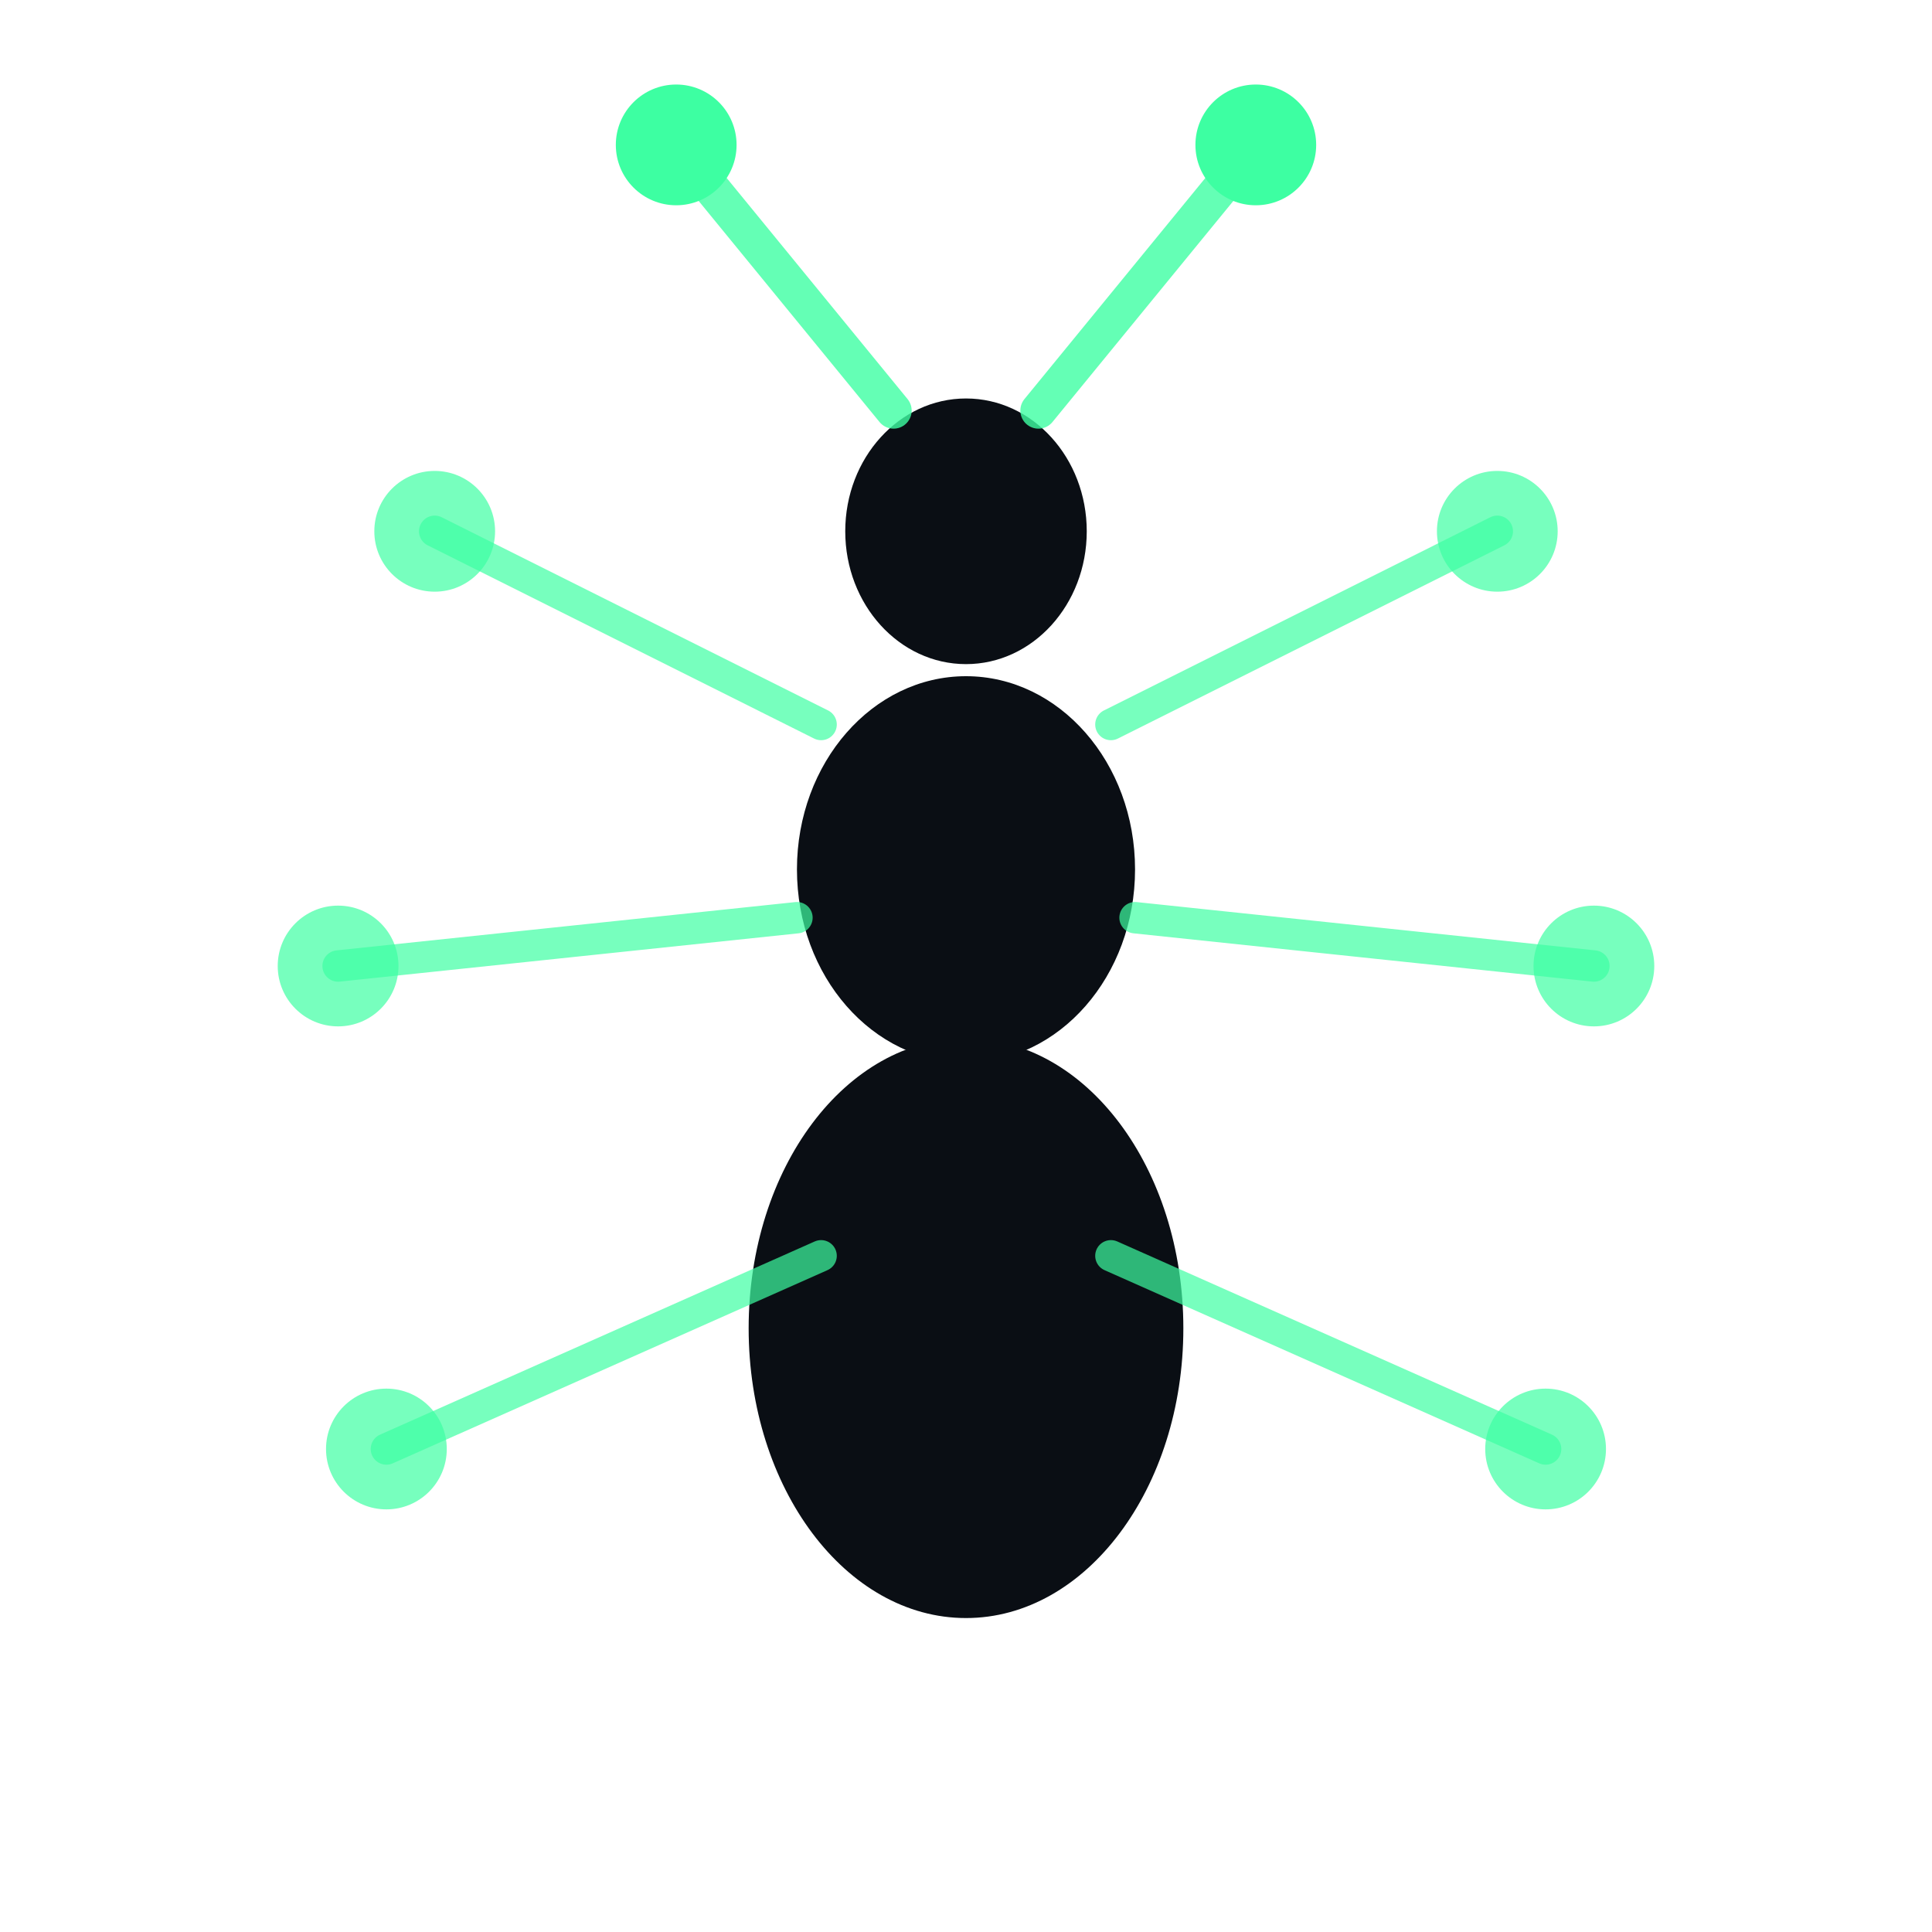
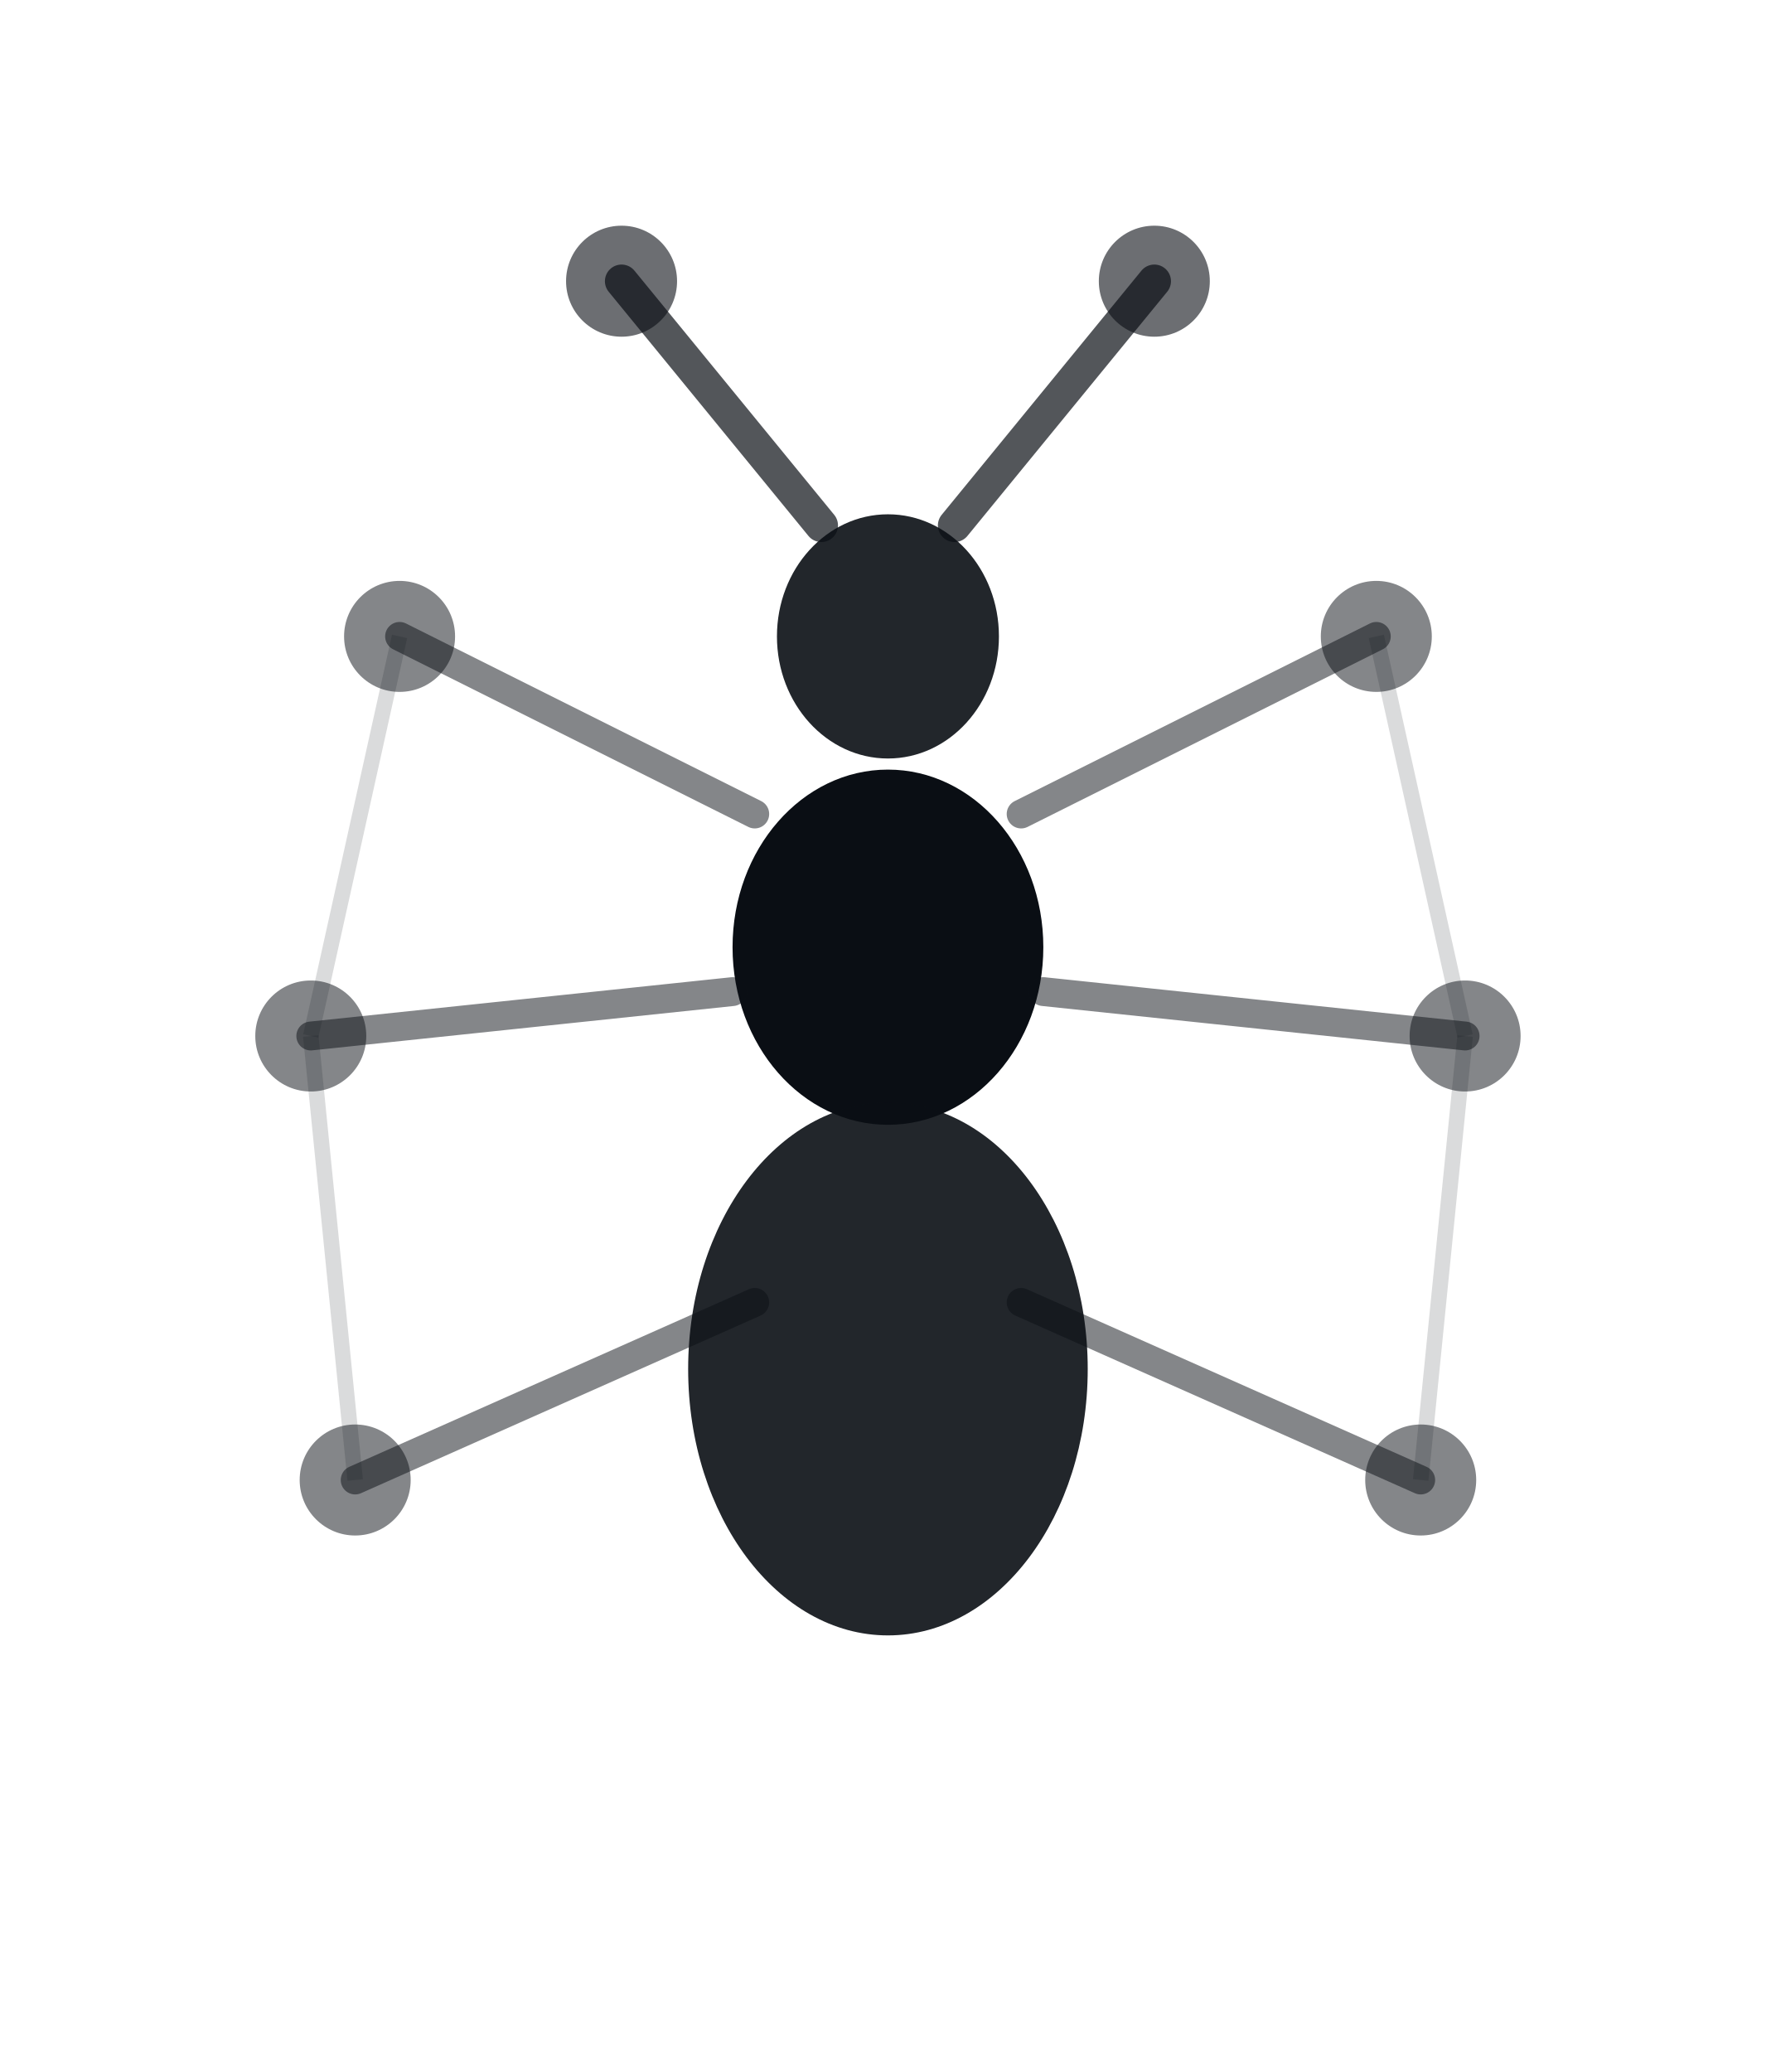
- <svg xmlns="http://www.w3.org/2000/svg" width="200" height="200" viewBox="0 0 80 80" fill="none">
-   <ellipse cx="40" cy="22" rx="5" ry="5.5" fill="#0a0e14" />
+ <svg xmlns="http://www.w3.org/2000/svg" width="24" height="28" viewBox="0 0 80 80" fill="none">
+   <ellipse cx="40" cy="22" rx="5" ry="5.5" fill="#0a0e14" opacity="0.9" />
  <ellipse cx="40" cy="36" rx="7" ry="8" fill="#0a0e14" />
-   <ellipse cx="40" cy="55" rx="9" ry="12" fill="#0a0e14" />
-   <line x1="37" y1="17" x2="28" y2="6" stroke="#3dffa2" stroke-width="1.5" stroke-linecap="round" opacity="0.8" />
-   <line x1="43" y1="17" x2="52" y2="6" stroke="#3dffa2" stroke-width="1.5" stroke-linecap="round" opacity="0.8" />
-   <circle cx="28" cy="6" r="2.5" fill="#3dffa2" />
-   <circle cx="52" cy="6" r="2.5" fill="#3dffa2" />
-   <line x1="34" y1="30" x2="18" y2="22" stroke="#3dffa2" stroke-width="1.3" stroke-linecap="round" opacity="0.7" />
-   <line x1="46" y1="30" x2="62" y2="22" stroke="#3dffa2" stroke-width="1.3" stroke-linecap="round" opacity="0.7" />
-   <circle cx="18" cy="22" r="2.5" fill="#3dffa2" opacity="0.7" />
-   <circle cx="62" cy="22" r="2.5" fill="#3dffa2" opacity="0.7" />
-   <line x1="33" y1="38" x2="14" y2="40" stroke="#3dffa2" stroke-width="1.3" stroke-linecap="round" opacity="0.7" />
-   <line x1="47" y1="38" x2="66" y2="40" stroke="#3dffa2" stroke-width="1.3" stroke-linecap="round" opacity="0.7" />
-   <circle cx="14" cy="40" r="2.5" fill="#3dffa2" opacity="0.7" />
-   <circle cx="66" cy="40" r="2.5" fill="#3dffa2" opacity="0.7" />
-   <line x1="34" y1="52" x2="16" y2="60" stroke="#3dffa2" stroke-width="1.3" stroke-linecap="round" opacity="0.7" />
-   <line x1="46" y1="52" x2="64" y2="60" stroke="#3dffa2" stroke-width="1.3" stroke-linecap="round" opacity="0.7" />
-   <circle cx="16" cy="60" r="2.5" fill="#3dffa2" opacity="0.7" />
-   <circle cx="64" cy="60" r="2.5" fill="#3dffa2" opacity="0.7" />
+   <ellipse cx="40" cy="55" rx="9" ry="12" fill="#0a0e14" opacity="0.9" />
+   <line x1="37" y1="17" x2="28" y2="6" stroke="#0a0e14" stroke-width="1.5" stroke-linecap="round" opacity="0.7" />
+   <line x1="43" y1="17" x2="52" y2="6" stroke="#0a0e14" stroke-width="1.5" stroke-linecap="round" opacity="0.7" />
+   <circle cx="28" cy="6" r="2.5" fill="#0a0e14" opacity="0.6" />
+   <circle cx="52" cy="6" r="2.5" fill="#0a0e14" opacity="0.6" />
+   <line x1="34" y1="30" x2="18" y2="22" stroke="#0a0e14" stroke-width="1.3" stroke-linecap="round" opacity="0.5" />
+   <line x1="46" y1="30" x2="62" y2="22" stroke="#0a0e14" stroke-width="1.3" stroke-linecap="round" opacity="0.5" />
+   <circle cx="18" cy="22" r="2.5" fill="#0a0e14" opacity="0.5" />
+   <circle cx="62" cy="22" r="2.5" fill="#0a0e14" opacity="0.5" />
+   <line x1="33" y1="38" x2="14" y2="40" stroke="#0a0e14" stroke-width="1.3" stroke-linecap="round" opacity="0.5" />
+   <line x1="47" y1="38" x2="66" y2="40" stroke="#0a0e14" stroke-width="1.3" stroke-linecap="round" opacity="0.5" />
+   <circle cx="14" cy="40" r="2.5" fill="#0a0e14" opacity="0.5" />
+   <circle cx="66" cy="40" r="2.5" fill="#0a0e14" opacity="0.5" />
+   <line x1="34" y1="52" x2="16" y2="60" stroke="#0a0e14" stroke-width="1.3" stroke-linecap="round" opacity="0.5" />
+   <line x1="46" y1="52" x2="64" y2="60" stroke="#0a0e14" stroke-width="1.3" stroke-linecap="round" opacity="0.5" />
+   <circle cx="16" cy="60" r="2.5" fill="#0a0e14" opacity="0.5" />
+   <circle cx="64" cy="60" r="2.5" fill="#0a0e14" opacity="0.5" />
+   <line x1="18" y1="22" x2="14" y2="40" stroke="#0a0e14" stroke-width="0.7" opacity="0.15" />
+   <line x1="62" y1="22" x2="66" y2="40" stroke="#0a0e14" stroke-width="0.7" opacity="0.15" />
+   <line x1="14" y1="40" x2="16" y2="60" stroke="#0a0e14" stroke-width="0.7" opacity="0.15" />
+   <line x1="66" y1="40" x2="64" y2="60" stroke="#0a0e14" stroke-width="0.7" opacity="0.15" />
</svg>
